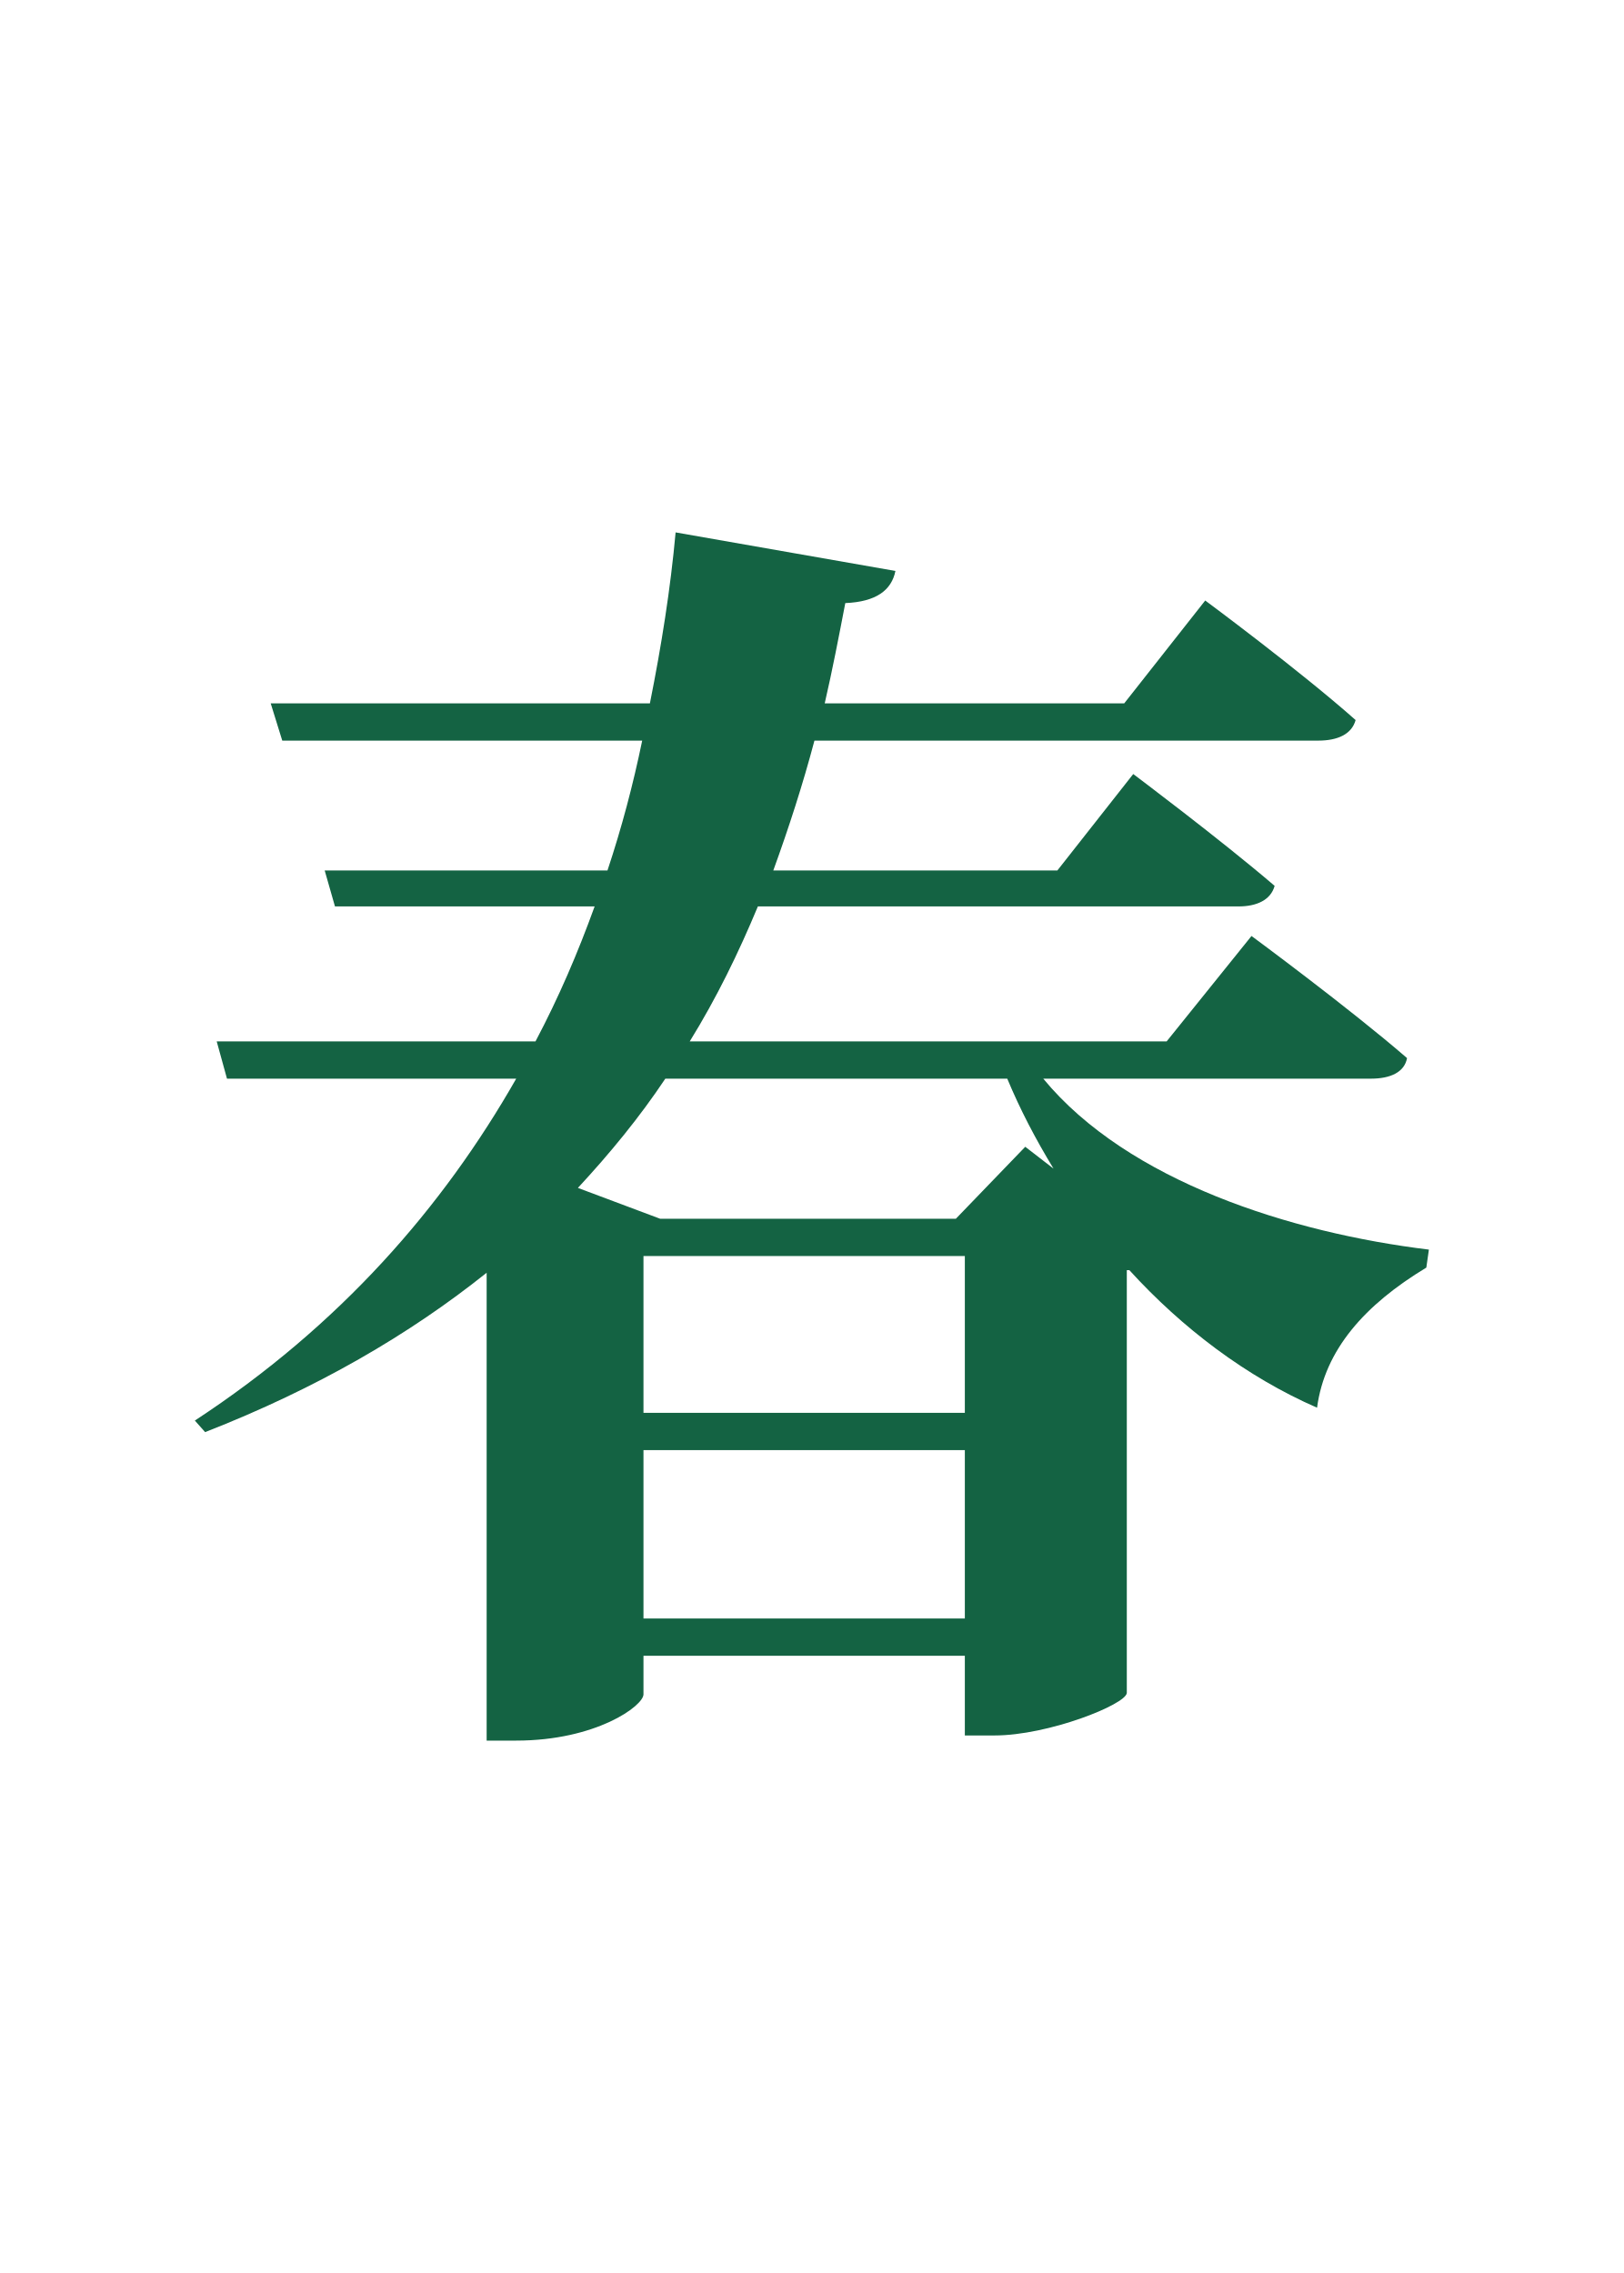
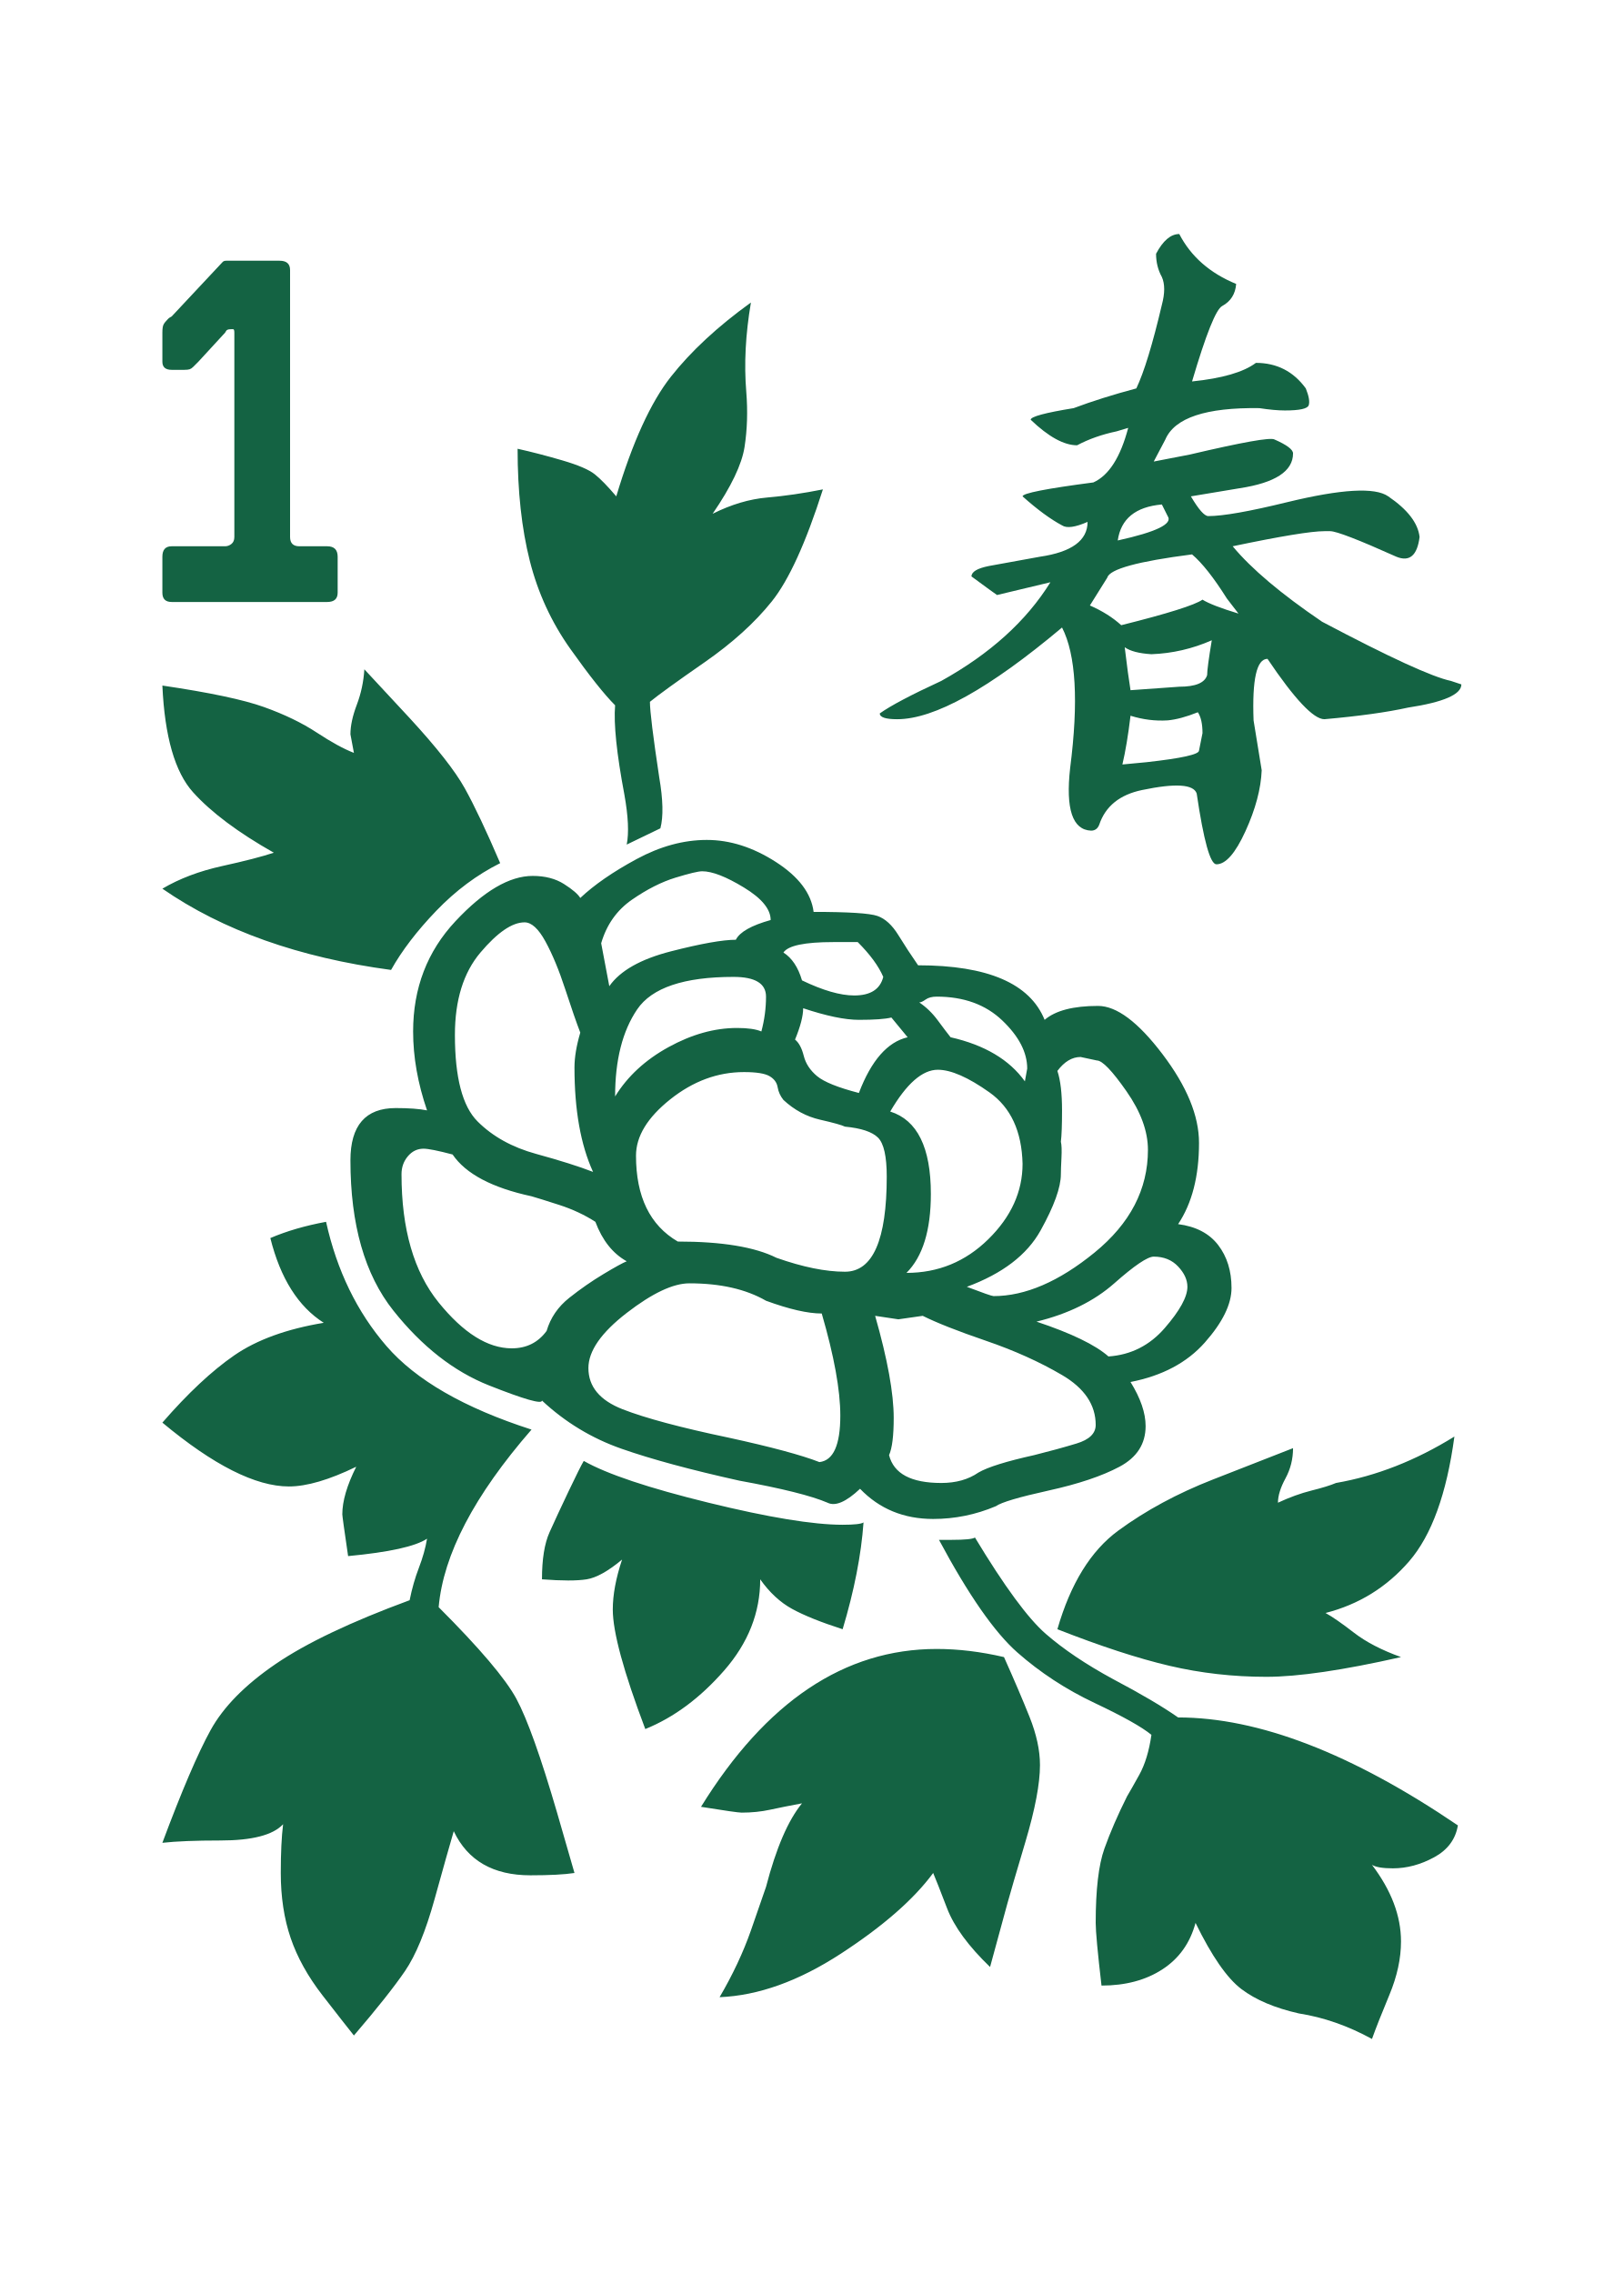
<svg xmlns="http://www.w3.org/2000/svg" viewBox="0 0 100 140">
-   <path d="M372 7V138H622V7ZM753 664 694 589H473C485 622 496 656 505 690H897C912 690 923 695 926 706C882 745 809 799 809 799L746 719H513C519 745 524 771 529 797C553 798 565 807 568 822L397 852C393 808 386 764 377 719H82L91 690H371C364 656 355 622 344 589H124L132 561H334C321 525 306 490 288 456H40L48 427H273C216 327 136 235 23 161L31 152C118 186 190 228 250 276V-88H273C335 -88 372 -61 372 -52V-22H622V-84H645C687 -84 747 -60 748 -51V278H750C791 233 841 195 896 171C902 216 933 251 981 280L983 294C876 307 749 347 683 427H938C953 427 964 432 966 443C921 482 845 538 845 538L779 456H408C429 490 446 525 461 561H835C849 561 860 566 863 577C821 613 753 664 753 664ZM372 289H622V167H372ZM385 318 321 342C346 369 369 397 389 427H655C665 403 677 380 691 357L669 374L615 318Z" transform="translate(10.17917,100.2417) scale(0.07916667,-0.07916667)" fill="#146343" />
+   <path d="M127 1008Q149 1021 178.5 1027.5Q208 1034 223 1039Q177 1065 153.5 1091.0Q130 1117 127 1183Q188 1174 214.5 1164.5Q241 1155 260.0 1142.5Q279 1130 292 1125L289 1141Q289 1152 294.5 1166.5Q300 1181 301 1197L340 1155Q375 1117 387.5 1094.5Q400 1072 418 1030Q388 1015 363.0 989.0Q338 963 324 938Q205 954 127 1008ZM728 491Q710 474 700 479Q679 488 624 498Q561 512 522.5 525.5Q484 539 454 567Q454 562 408.5 580.0Q363 598 326.0 644.5Q289 691 289 774Q289 819 328 819Q345 819 355 817Q343 852 343 885Q343 941 379.5 980.0Q416 1019 446 1019Q462 1019 473.0 1012.0Q484 1005 487 1000Q505 1017 535.5 1033.5Q566 1050 596 1050Q626 1050 655.5 1031.0Q685 1012 688 988Q733 988 743.0 984.5Q753 981 761.0 968.0Q769 955 778 942Q868 942 887 895Q901 907 933 907Q957 907 988.5 865.5Q1020 824 1020 789Q1020 746 1002 719Q1025 716 1036.5 701.0Q1048 686 1048 664Q1048 643 1025.0 617.0Q1002 591 961 583Q974 562 974 545Q974 522 951.5 510.0Q929 498 890.5 489.5Q852 481 845 476Q819 465 791 465Q753 465 728 491ZM621 964Q626 974 651 981Q651 995 628.0 1009.0Q605 1023 592 1023Q587 1023 569.0 1017.5Q551 1012 531.5 998.5Q512 985 505 961L512 924Q526 944 565.0 954.0Q604 964 621 964ZM482 854Q482 867 487 884Q482 897 474.0 921.5Q466 946 457.0 962.5Q448 979 439 979Q423 979 401.0 953.0Q379 927 379 882Q379 827 398.5 807.5Q418 788 449.0 779.5Q480 771 498 764Q482 799 482 854ZM748 932Q742 946 726 962H705Q668 962 662 953Q673 946 678 929Q705 916 723 916Q744 916 748 932ZM622 888Q636 888 643 885Q647 900 647 915Q647 932 619 932Q555 932 536.0 904.0Q517 876 517 829Q533 855 563.0 871.5Q593 888 622 888ZM872 853Q872 874 850.5 894.5Q829 915 794 915Q788 915 784.5 912.5Q781 910 779 910Q788 904 795.0 894.5Q802 885 806 880Q850 870 870 842ZM769 880 755 897Q747 895 727 895Q709 895 679 905Q679 895 672 878Q677 874 679.5 864.0Q682 854 691.0 846.5Q700 839 727 832Q743 874 769 880ZM976 783Q976 807 957.5 833.5Q939 860 932 860L918 863Q907 863 898 851Q902 839 902 817Q902 798 901 790Q902 786 901.5 776.0Q901 766 901 762Q901 745 883.5 713.5Q866 682 820 665Q841 657 843 657Q884 657 930.0 694.5Q976 732 976 783ZM868 771Q867 813 839.5 832.5Q812 852 795 852Q775 852 754 816Q789 805 789 745Q789 698 768 677Q809 677 838.5 706.0Q868 735 868 771ZM751 760Q751 786 743.5 793.5Q736 801 715 803Q711 805 693.5 809.0Q676 813 662 826Q658 831 657.0 837.0Q656 843 650.0 846.5Q644 850 628 850Q594 850 564.5 826.5Q535 803 535 778Q535 725 571 704Q628 704 656 690Q690 678 715 678Q751 678 751 760ZM458 627Q463 644 477.5 655.5Q492 667 507.0 676.0Q522 685 527 687Q509 697 500 721Q486 730 469.0 735.5Q452 741 445 743Q394 754 377 779Q358 784 352 784Q344 784 338.5 777.5Q333 771 333 762Q333 691 365.0 651.5Q397 612 428 612Q447 612 458 627ZM229 160Q229 186 231 202Q218 188 177 188Q145 188 127 186Q152 253 168.5 283.0Q185 313 224.5 340.0Q264 367 340 395Q343 410 348.0 423.0Q353 436 355 448Q340 438 287 433Q282 467 282 469Q282 486 294 510Q259 493 236 493Q193 493 127 548Q160 586 189.0 606.0Q218 626 266 634Q233 655 220 707Q241 716 268 721Q282 658 320.0 614.0Q358 570 445 542Q371 457 365 389Q418 336 432.0 310.0Q446 284 467 212L482 160Q469 158 444 158Q396 158 378 196Q373 179 361.5 137.5Q350 96 336.0 75.5Q322 55 292 20Q284 30 265.0 54.5Q246 79 237.5 104.0Q229 129 229 160ZM1010 665Q1010 674 1002.0 682.5Q994 691 981 691Q973 691 947.0 668.0Q921 645 880 635Q925 620 942 605Q971 607 990.5 629.5Q1010 652 1010 665ZM711 554Q711 587 695 642Q677 642 647 653Q621 668 581 668Q560 668 527.0 642.5Q494 617 494 595Q494 571 523.5 559.5Q553 548 615 535Q670 523 693 514Q711 516 711 554ZM830 505Q842 512 878 520Q898 525 914.5 530.0Q931 535 931 546Q931 572 902.0 589.0Q873 606 836.5 618.5Q800 631 782 640L761 637L741 640Q757 584 757 552Q757 529 753 520Q759 496 798 496Q817 496 830 505ZM898 370Q915 429 950.5 455.0Q986 481 1032.0 499.0Q1078 517 1101 526Q1101 512 1094.5 500.0Q1088 488 1088 479Q1103 486 1117.0 489.5Q1131 493 1138 496Q1190 505 1240 536Q1230 462 1201.0 428.5Q1172 395 1129 384Q1138 379 1153.5 367.0Q1169 355 1194 346Q1119 329 1078 329Q1035 329 994.5 338.5Q954 348 898 370ZM515 387Q515 406 523 430Q505 415 492.5 413.0Q480 411 454 413Q454 439 460.5 453.5Q467 468 477.0 489.0Q487 510 490 515Q520 498 597.5 479.0Q675 460 713 460Q728 460 731 462Q728 420 713 370Q685 379 669.5 387.5Q654 396 642 413Q642 370 611.0 334.5Q580 299 543 284Q515 358 515 387ZM1106 39Q1075 46 1056.5 60.0Q1038 74 1017 117Q1010 91 988.5 77.0Q967 63 936 63Q931 106 931 117Q931 160 938.5 181.0Q946 202 958 226Q961 231 968.5 244.5Q976 258 979 279Q967 289 930.0 306.5Q893 324 863.5 350.0Q834 376 796 447H807Q824 447 827 449Q865 386 888.0 366.0Q911 346 946 327Q982 308 1002 294Q1106 294 1243 201Q1240 183 1222.5 173.5Q1205 164 1187 164Q1174 164 1169 167Q1194 134 1194 101Q1194 79 1184.0 55.0Q1174 31 1169 17Q1138 34 1106 39ZM647 148Q660 198 678 220Q662 217 650.5 214.5Q639 212 626 212Q622 212 591 217Q675 353 794 353Q822 353 852 346Q865 317 874.0 294.5Q883 272 883 253Q883 229 870.5 187.0Q858 145 855 134L840 79Q812 106 803.0 129.5Q794 153 791 160Q766 126 711.5 90.5Q657 55 607 53Q624 82 634.0 110.5Q644 139 647 148ZM527 1046Q530 1061 525 1089Q515 1142 517 1166Q503 1180 478.5 1214.5Q454 1249 443.5 1290.5Q433 1332 433 1387Q451 1383 471.5 1377.0Q492 1371 499.5 1365.0Q507 1359 518 1346Q539 1416 565.0 1449.0Q591 1482 634 1513Q627 1472 630 1436Q632 1411 628.5 1388.5Q625 1366 601 1331Q625 1343 648.0 1345.0Q671 1347 696 1352Q674 1283 652.0 1255.5Q630 1228 594.0 1203.0Q558 1178 547 1169Q547 1157 555 1104Q560 1075 556 1060ZM1003 1572Q1018 1543 1052 1529Q1051 1516 1040 1510Q1032 1506 1014 1445Q1053 1449 1069 1461Q1096 1461 1112 1439Q1116 1429 1114.5 1424.5Q1113 1420 1094 1420Q1085 1420 1072 1422Q1003 1423 991 1395L981 1376L1012 1382Q1080 1398 1085 1395Q1101 1388 1101 1383Q1101 1360 1055 1353L1013 1346Q1023 1329 1028 1329Q1047 1329 1096 1341Q1166 1358 1183 1346Q1208 1329 1210 1311Q1207 1287 1190 1294Q1141 1316 1133 1316H1128Q1111 1316 1049 1303Q1073 1274 1126 1238Q1213 1192 1237 1187L1246 1184Q1246 1171 1200 1164Q1173 1158 1128 1154Q1114 1154 1079 1206Q1065 1206 1067 1153L1074 1110Q1073 1086 1060.0 1057.5Q1047 1029 1035 1029Q1027 1029 1018 1090Q1014 1102 971 1093Q942 1087 934 1063Q932 1058 927 1058Q903 1059 909 1112Q920 1198 902 1233Q808 1154 760 1154Q745 1154 745 1159Q759 1169 798 1187Q861 1222 892 1272L846 1261Q843 1263 824 1277Q824 1283 839 1286L883 1294Q924 1300 924 1324Q908 1317 902 1321Q887 1329 868 1346Q868 1350 929 1358Q949 1367 959 1405L949 1402Q930 1398 915 1390Q898 1390 875 1412Q875 1416 912 1422Q936 1431 966 1439Q976 1460 988 1511Q992 1526 988 1535Q983 1544 983 1555Q992 1572 1003 1572ZM950 1308Q1000 1319 993 1329L988 1339Q954 1336 950 1308ZM926 1252Q942 1245 953 1235Q1013 1250 1023 1257Q1031 1252 1054 1245L1044 1258Q1027 1285 1014 1296Q944 1287 941 1276ZM956 1216Q959 1191 961 1179L1003 1182Q1024 1182 1027 1192Q1027 1198 1031 1222Q1006 1211 979 1210Q963 1211 956 1216ZM993 1153Q977 1152 961 1157Q958 1132 954 1115L975 1117Q1020 1122 1020 1127L1023 1142Q1023 1154 1019 1160Q1004 1154 993 1153ZM135 1255Q127 1255 127 1263V1294Q127 1303 135 1303H181Q184 1303 186.5 1305.0Q189 1307 189 1311V1487Q189 1490 188.0 1490.0Q187 1490 186 1490Q184 1490 183.0 1489.5Q182 1489 181 1487L158 1462Q155 1459 153.5 1457.5Q152 1456 150.5 1455.5Q149 1455 146 1455H135Q127 1455 127 1462V1487Q127 1492 128.0 1494.0Q129 1496 132 1499Q133 1500 135 1501L179 1548Q180 1549 182.0 1549.0Q184 1549 186 1549H228Q237 1549 237 1541V1311Q237 1303 245 1303H269Q278 1303 278 1294V1263Q278 1255 269 1255Z" fill="#146343" transform="matrix(0.0714924 0 0 -0.0714924 0.9204647 126.8007)" />
</svg>
